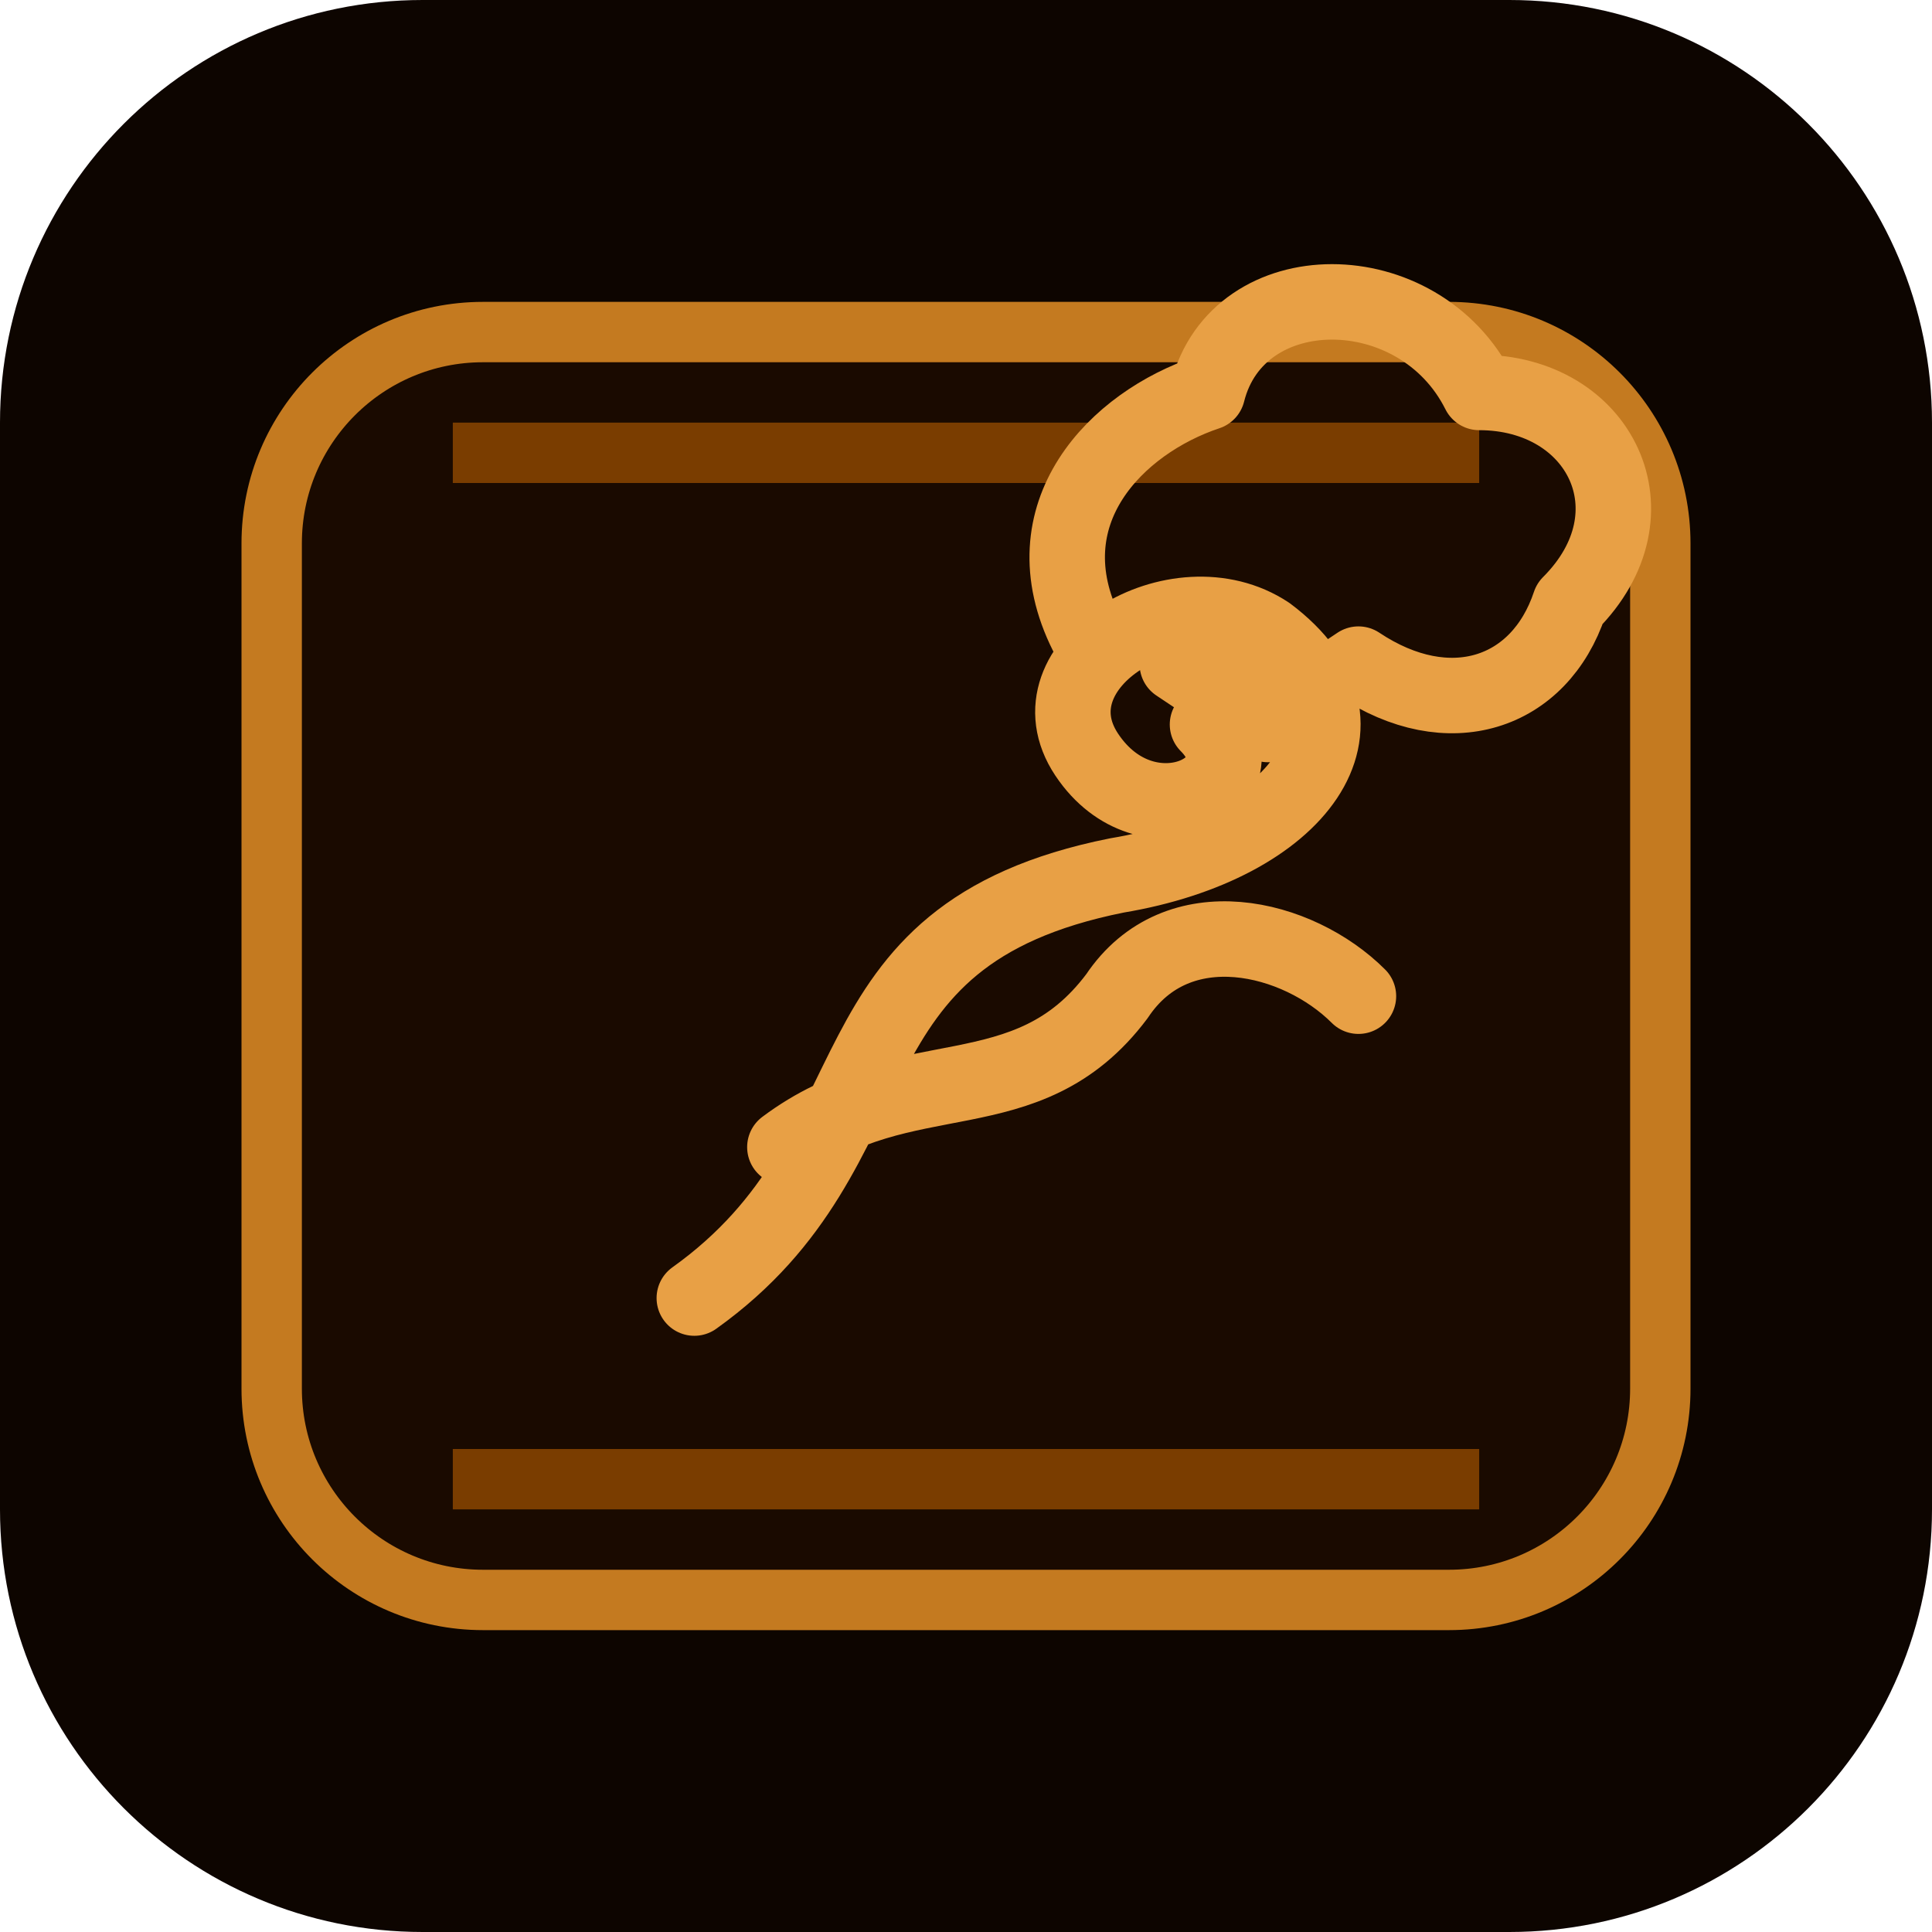
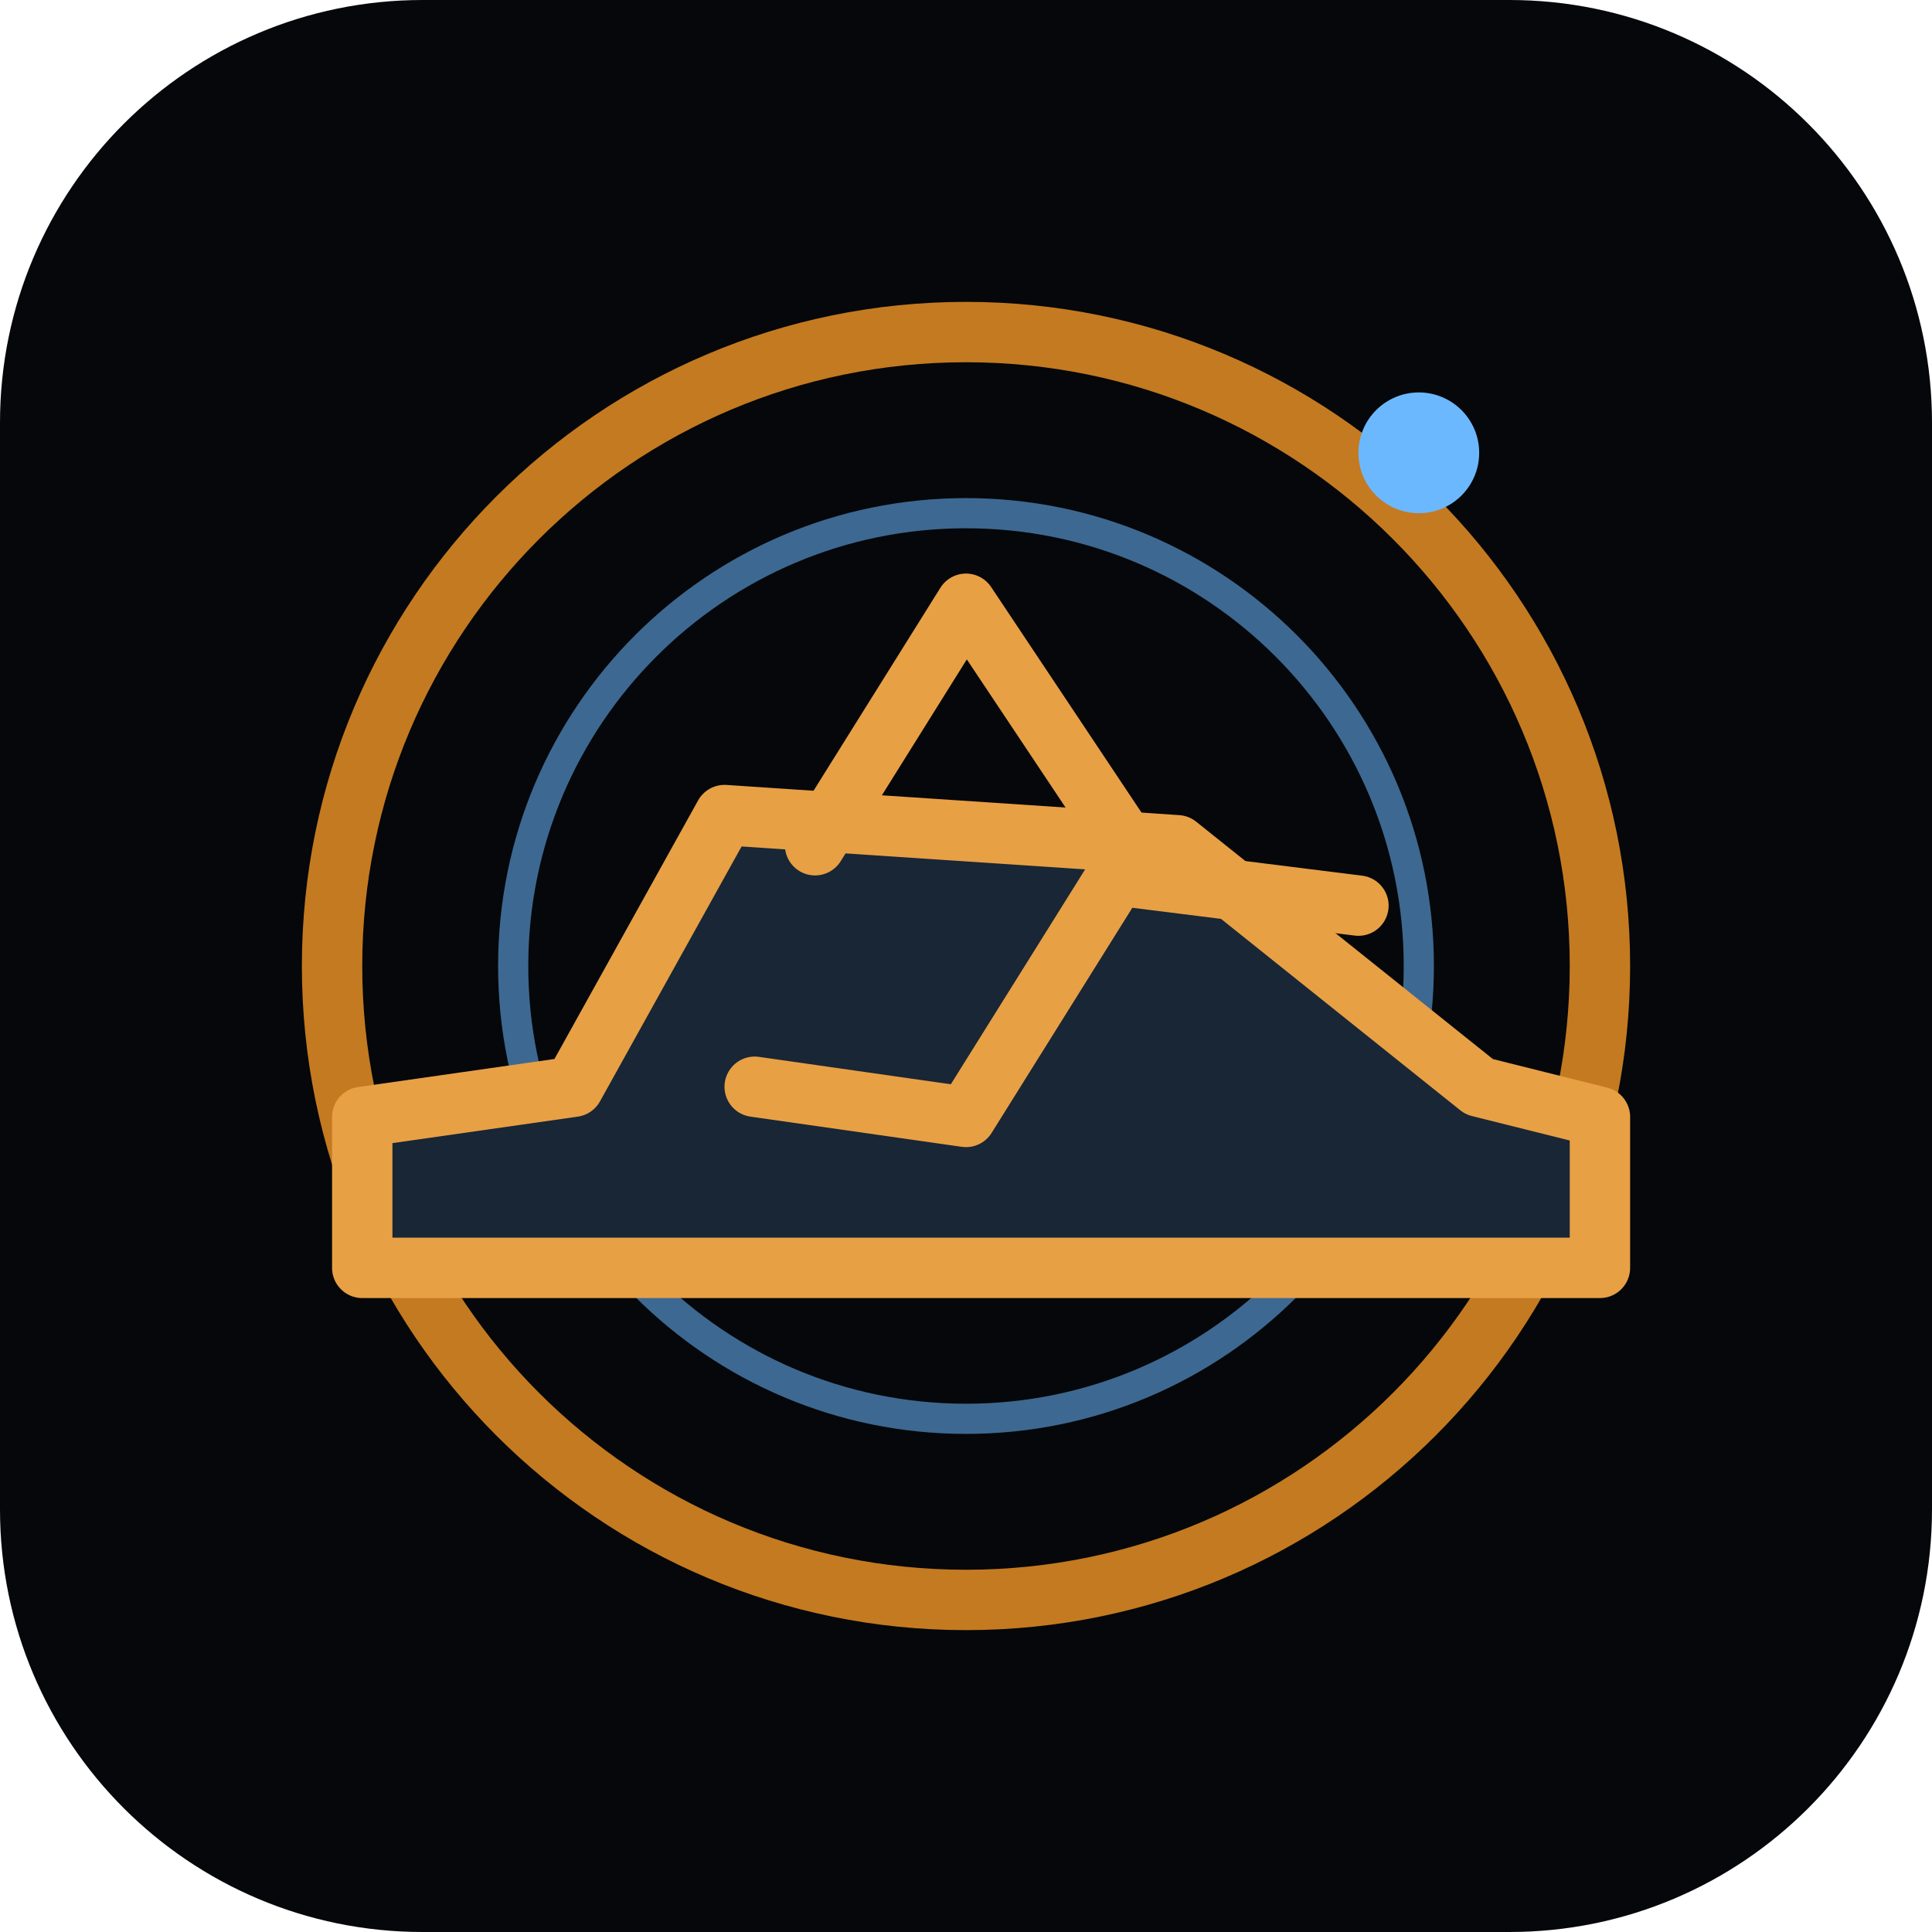
<svg xmlns="http://www.w3.org/2000/svg" viewBox="0 0 64 64">
-   <rect width="64" height="64" rx="14" fill="#0d0500" />
-   <rect x="9" y="11" width="46" height="42" rx="7" fill="#1a0a00" stroke="#c47a20" stroke-width="2" />
-   <path d="M15 15h34M15 49h34" stroke="#7a3d00" stroke-width="2" />
-   <path d="M23 43c7-5 4-12 14-14 6-1 9-5 5-8-3-2-8 1-6 4 2 3 6 1 4-1m-14 14c4-3 8-1 11-5 2-3 6-2 8 0m-9-12c-2-4 1-7 4-8 1-4 7-4 9 0 4 0 6 4 3 7-1 3-4 4-7 2l-3 2-3-2" fill="none" stroke="#e8a045" stroke-linecap="round" stroke-linejoin="round" stroke-width="2.5" />
+   <rect width="64" height="64" rx="14" fill="#05070a" />
+   <circle cx="32" cy="32" r="21" fill="none" stroke="#c47a20" stroke-width="2" />
+   <circle cx="32" cy="32" r="15" fill="none" stroke="#6cb8ff" stroke-opacity=".55" stroke-width="1" />
+   <path d="m12 37 7-1 5-9 15 1 10 8 4 1v5H12z" fill="#182635" stroke="#e8a045" stroke-linejoin="round" stroke-width="2" />
+   <path d="m27 28 5-8 6 9m-13 7 7 1 5-8 8 1" fill="none" stroke="#e8a045" stroke-linecap="round" stroke-linejoin="round" stroke-width="2" />
+   <circle cx="47" cy="15" r="2" fill="#6cb8ff" />
</svg>
